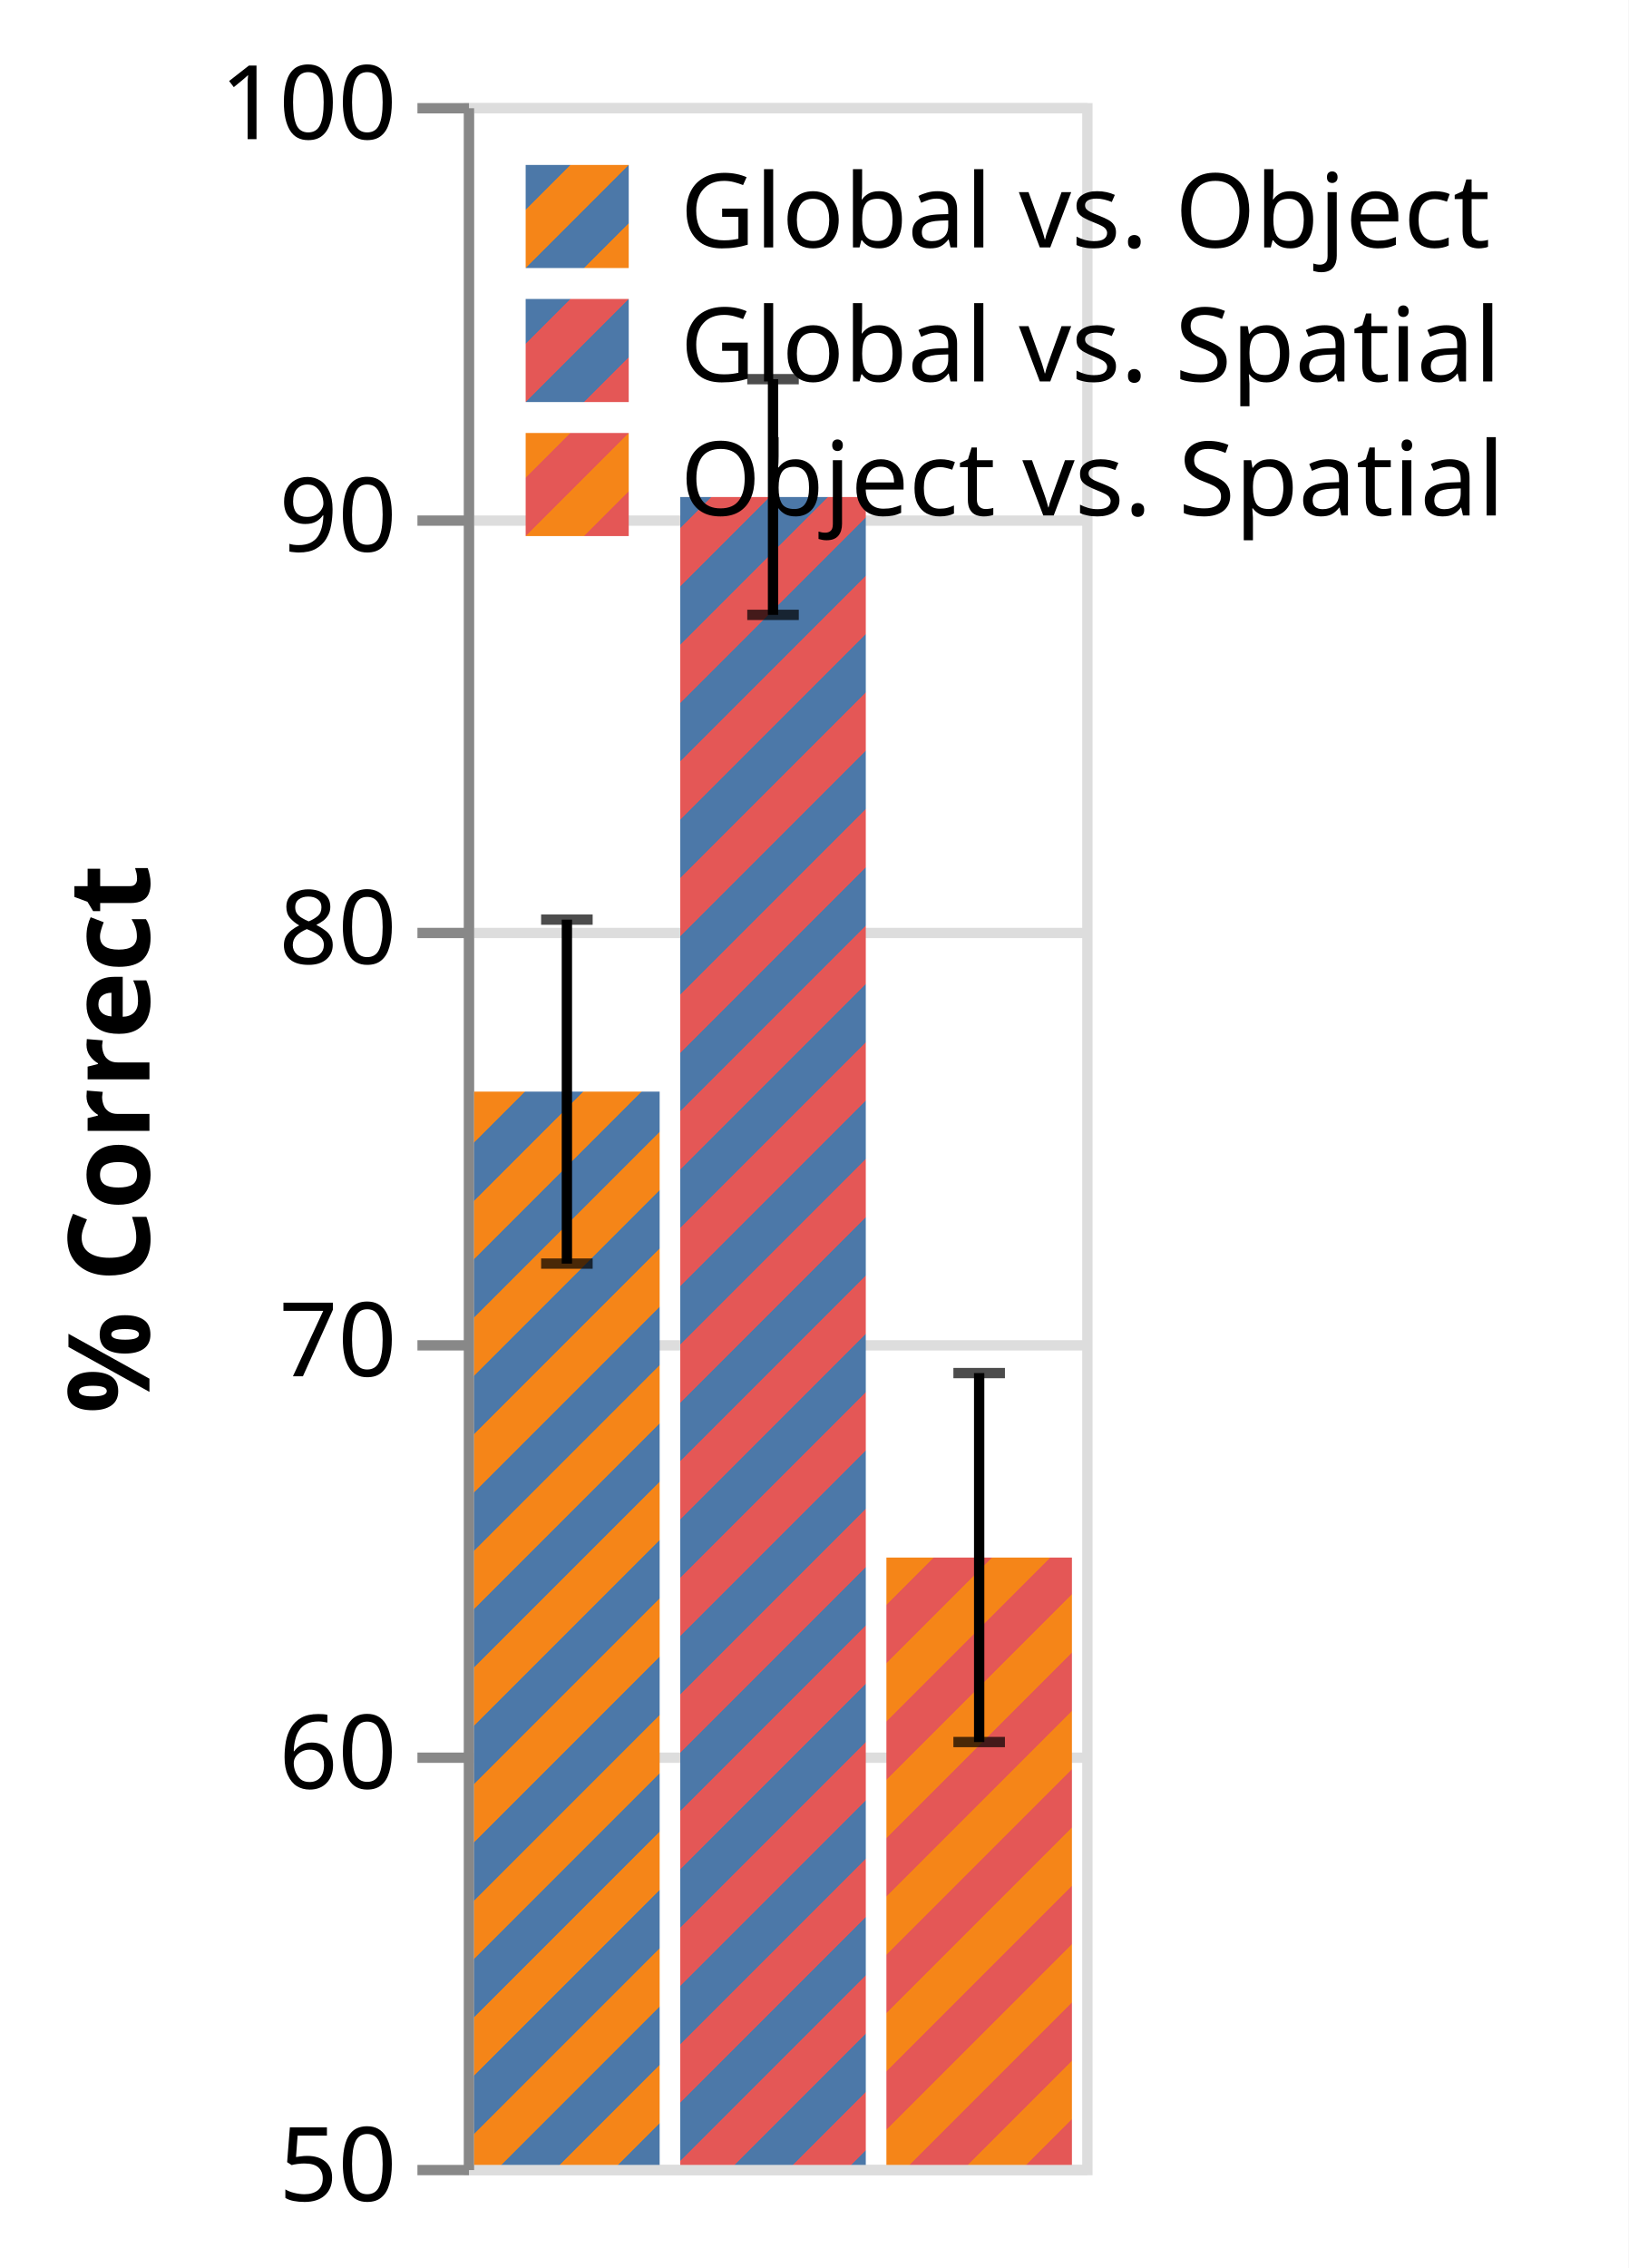
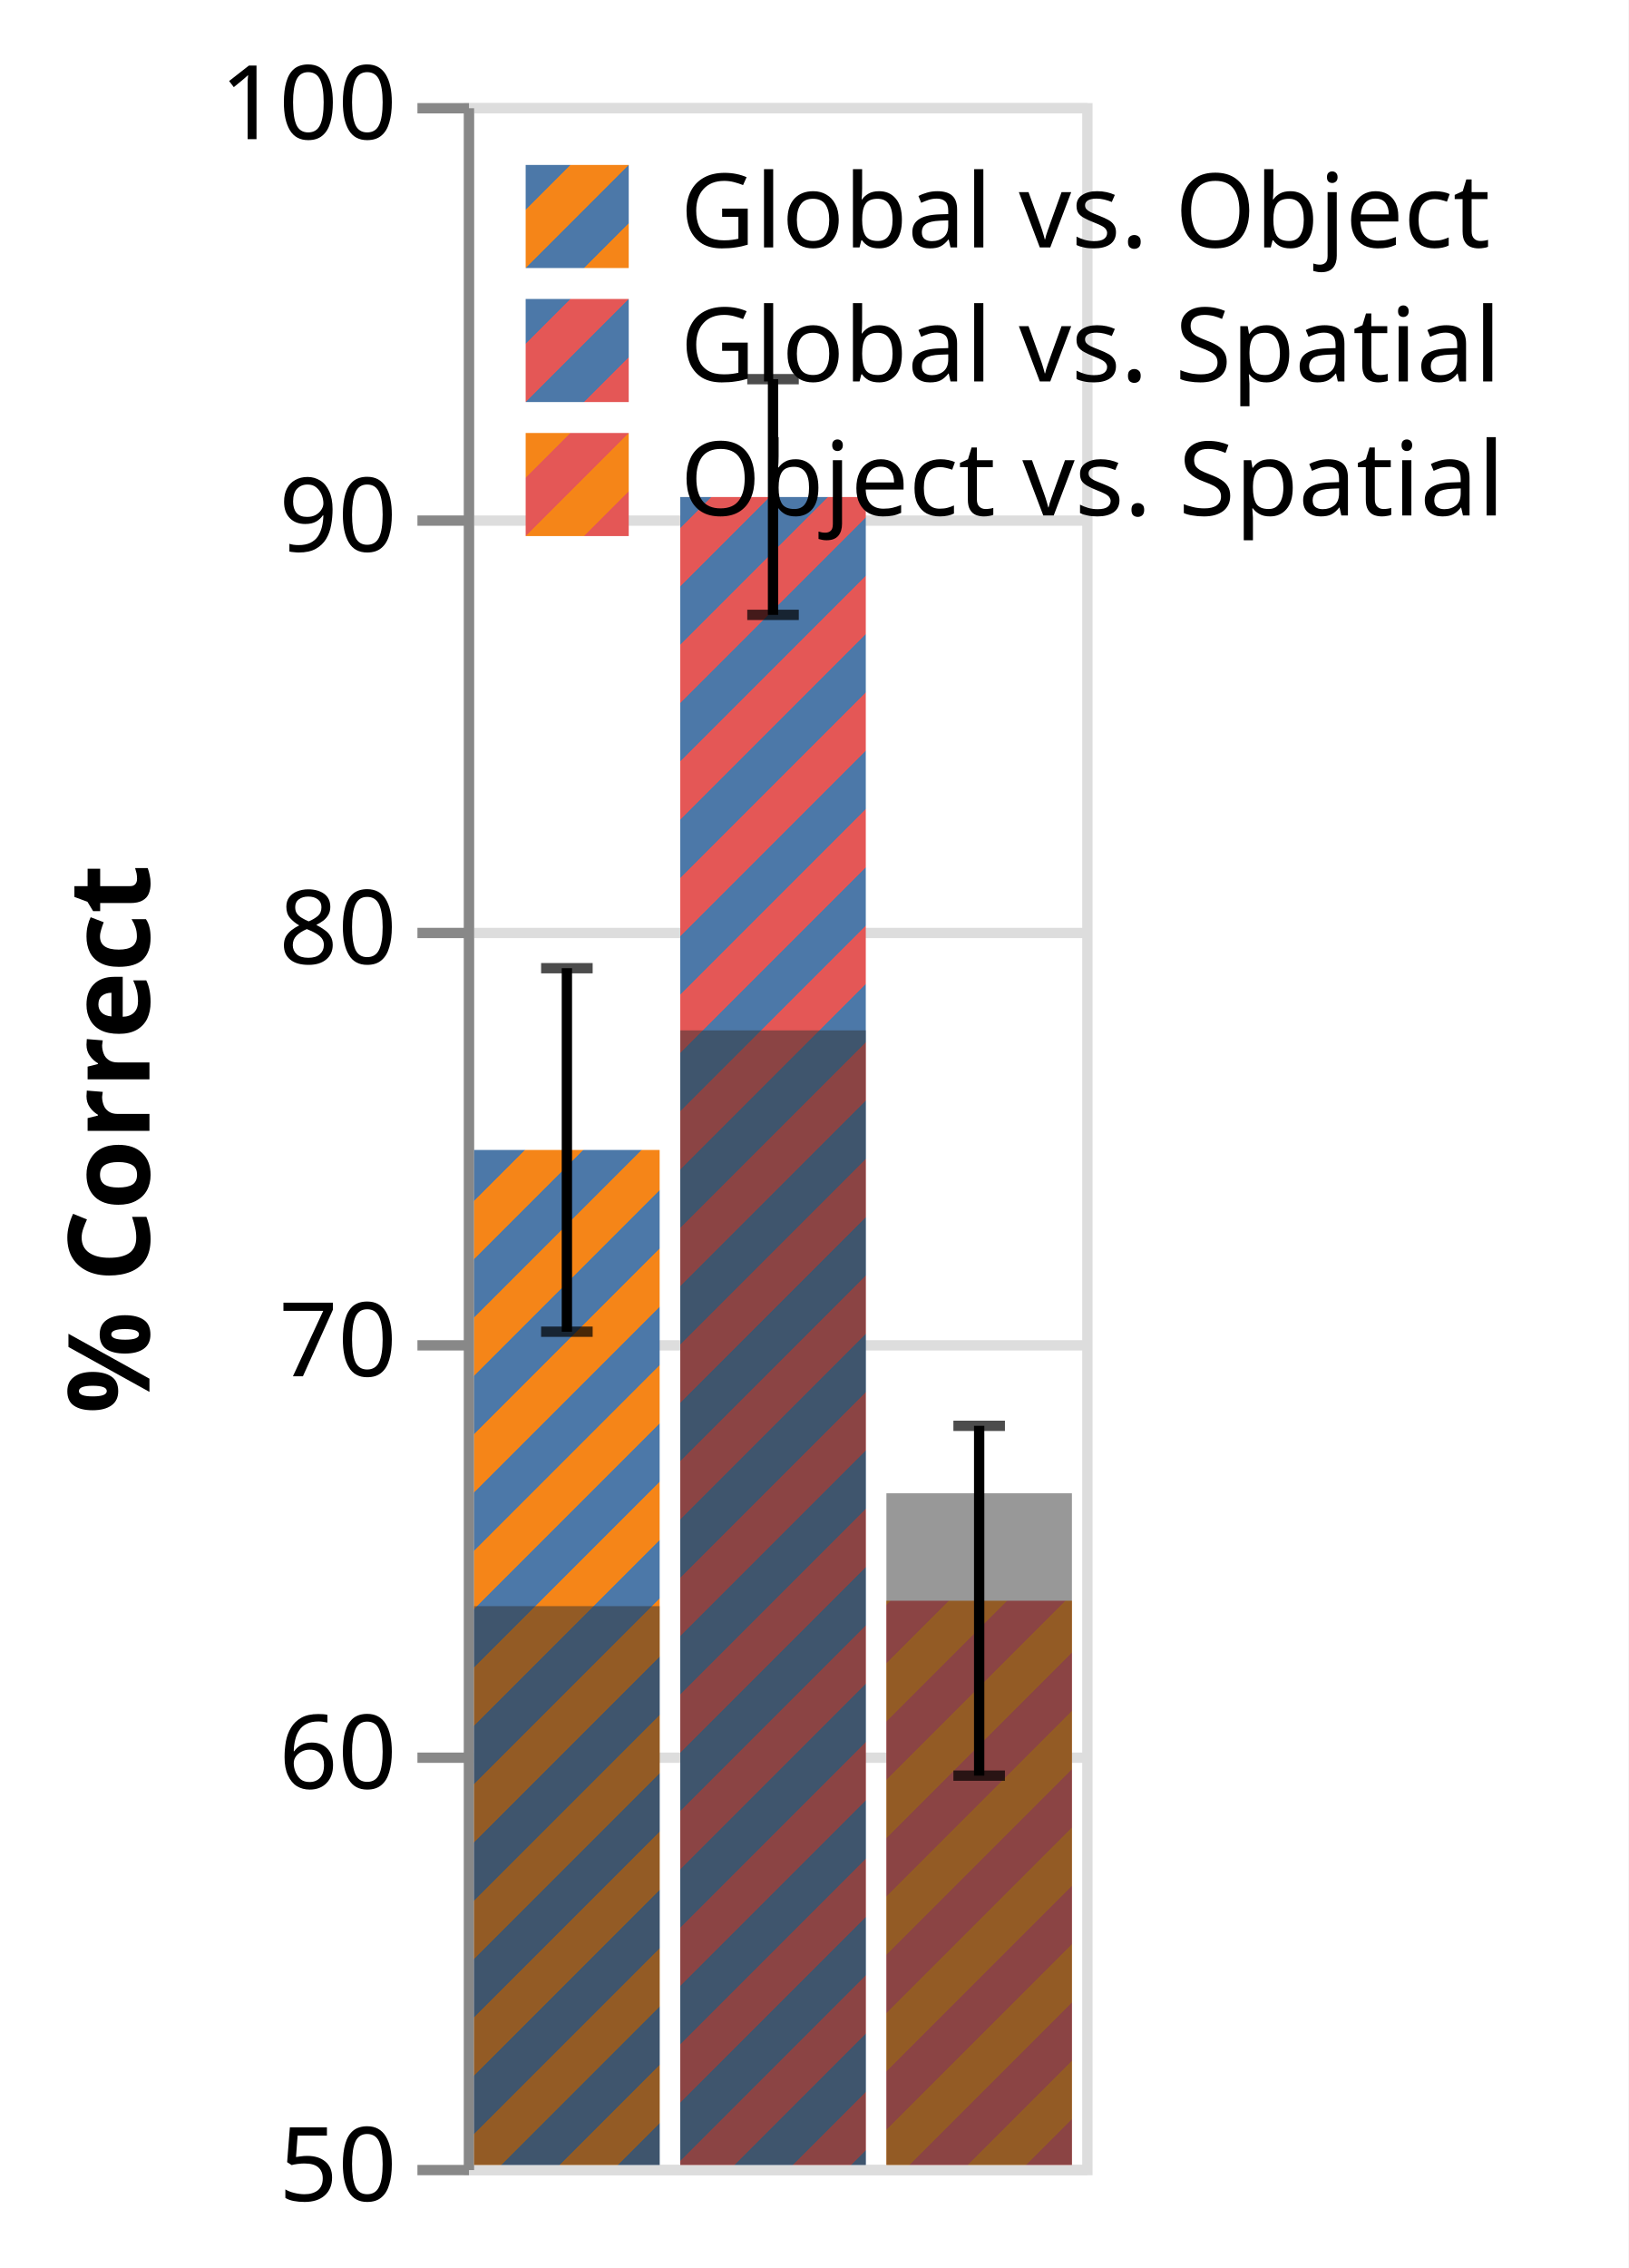
<svg xmlns="http://www.w3.org/2000/svg" class="marks" width="158" height="220" viewBox="0 0 158 220" version="1.1">
  <defs>
-     <pattern id="blue_orange" x="0" y="0" width="8" height="8" patternUnits="userSpaceOnUse" patternTransform="rotate(45)">
-       <rect x="0" y="0" width="4" height="8" style="stroke:none; fill:#4c78a8;" />
-       <rect x="4" y="0" width="4" height="8" style="stroke:none; fill:#f58518;" />
-     </pattern>
    <pattern id="blue_red" x="0" y="0" width="8" height="8" patternUnits="userSpaceOnUse" patternTransform="rotate(45)">
      <rect x="0" y="0" width="4" height="8" style="stroke:none; fill:#4c78a8;" />
      <rect x="4" y="0" width="4" height="8" style="stroke:none; fill:#e45756;" />
    </pattern>
    <pattern id="orange_red" x="0" y="0" width="8" height="8" patternUnits="userSpaceOnUse" patternTransform="rotate(45)">
      <rect x="0" y="0" width="4" height="8" style="stroke:none; fill:#f58518;" />
      <rect x="4" y="0" width="4" height="8" style="stroke:none; fill:#e45756;" />
+     </pattern>
+     <pattern id="blue_orange" x="0" y="0" width="8" height="8" patternUnits="userSpaceOnUse" patternTransform="rotate(45)">
+       <rect x="0" y="0" width="4" height="8" style="stroke:none; fill:#4c78a8;" />
+       <rect x="4" y="0" width="4" height="8" style="stroke:none; fill:#f58518;" />
    </pattern>
  </defs>
  <rect width="158" height="220" fill="white" />
  <g fill="none" stroke-miterlimit="10" transform="translate(45,10)">
    <g class="mark-group role-frame root" role="graphics-object" aria-roledescription="group mark container">
      <g transform="translate(0,0)">
        <path class="background" aria-hidden="true" d="M0.5,0.5h60v200h-60Z" stroke="#ddd" />
        <g>
          <g class="mark-group role-axis" aria-hidden="true">
            <g transform="translate(0.5,0.5)">
              <path class="background" aria-hidden="true" d="M0,0h0v0h0Z" pointer-events="none" />
              <g>
                <g class="mark-rule role-axis-grid" pointer-events="none">
                  <line transform="translate(0,200)" x2="60" y2="0" stroke="#ddd" stroke-width="1" opacity="1" />
                  <line transform="translate(0,160)" x2="60" y2="0" stroke="#ddd" stroke-width="1" opacity="1" />
                  <line transform="translate(0,120)" x2="60" y2="0" stroke="#ddd" stroke-width="1" opacity="1" />
                  <line transform="translate(0,80)" x2="60" y2="0" stroke="#ddd" stroke-width="1" opacity="1" />
                  <line transform="translate(0,40)" x2="60" y2="0" stroke="#ddd" stroke-width="1" opacity="1" />
                  <line transform="translate(0,0)" x2="60" y2="0" stroke="#ddd" stroke-width="1" opacity="1" />
                </g>
              </g>
              <path class="foreground" aria-hidden="true" d="" pointer-events="none" display="none" />
            </g>
          </g>
          <g class="mark-group role-axis" role="graphics-symbol" aria-roledescription="axis" aria-label="Y-axis titled '% Correct' for a linear scale with values from 50 to 100">
            <g transform="translate(0.5,0.5)">
              <path class="background" aria-hidden="true" d="M0,0h0v0h0Z" pointer-events="none" />
              <g>
                <g class="mark-rule role-axis-tick" pointer-events="none">
                  <line transform="translate(0,200)" x2="-5" y2="0" stroke="#888" stroke-width="1" opacity="1" />
                  <line transform="translate(0,160)" x2="-5" y2="0" stroke="#888" stroke-width="1" opacity="1" />
                  <line transform="translate(0,120)" x2="-5" y2="0" stroke="#888" stroke-width="1" opacity="1" />
                  <line transform="translate(0,80)" x2="-5" y2="0" stroke="#888" stroke-width="1" opacity="1" />
                  <line transform="translate(0,40)" x2="-5" y2="0" stroke="#888" stroke-width="1" opacity="1" />
                  <line transform="translate(0,0)" x2="-5" y2="0" stroke="#888" stroke-width="1" opacity="1" />
                </g>
                <g class="mark-text role-axis-label" pointer-events="none">
                  <text text-anchor="end" transform="translate(-7,203)" font-family="sans-serif" font-size="10px" fill="#000" opacity="1">50</text>
                  <text text-anchor="end" transform="translate(-7,163)" font-family="sans-serif" font-size="10px" fill="#000" opacity="1">60</text>
                  <text text-anchor="end" transform="translate(-7,123)" font-family="sans-serif" font-size="10px" fill="#000" opacity="1">70</text>
                  <text text-anchor="end" transform="translate(-7,83)" font-family="sans-serif" font-size="10px" fill="#000" opacity="1">80</text>
                  <text text-anchor="end" transform="translate(-7,43)" font-family="sans-serif" font-size="10px" fill="#000" opacity="1">90</text>
                  <text text-anchor="end" transform="translate(-7,3)" font-family="sans-serif" font-size="10px" fill="#000" opacity="1">100</text>
                </g>
                <g class="mark-rule role-axis-domain" pointer-events="none">
                  <line transform="translate(0,200)" x2="0" y2="-200" stroke="#888" stroke-width="1" opacity="1" />
                </g>
                <g class="mark-text role-axis-title" pointer-events="none">
                  <text text-anchor="middle" transform="translate(-29,100) rotate(-90) translate(0,-2)" font-family="sans-serif" font-size="11px" font-weight="bold" fill="#000" opacity="1">% Correct</text>
                </g>
              </g>
              <path class="foreground" aria-hidden="true" d="" pointer-events="none" display="none" />
            </g>
          </g>
          <g class="mark-rect role-mark layer_0_marks" role="graphics-object" aria-roledescription="rect mark container">
-             <path aria-label="compname: Global vs. Object; % Correct: 76.0277172491" role="graphics-symbol" aria-roledescription="bar" d="M1,95.889h18v104.111h-18Z" fill="url(#blue_orange)" />
+             <path aria-label="compname: Global vs. Object; % Correct: 74.6129167741" role="graphics-symbol" aria-roledescription="bar" d="M1,101.548h18v98.452h-18Z" fill="url(#blue_orange)" />
            <path aria-label="compname: Global vs. Spatial; % Correct: 90.4470995134" role="graphics-symbol" aria-roledescription="bar" d="M21,38.212h18v161.788h-18Z" fill="url(#blue_red)" />
-             <path aria-label="compname: Object vs. Spatial; % Correct: 64.7285069135" role="graphics-symbol" aria-roledescription="bar" d="M41,141.086h18v58.914h-18Z" fill="url(#orange_red)" />
+             <path aria-label="compname: Object vs. Spatial; % Correct: 63.6813583875" role="graphics-symbol" aria-roledescription="bar" d="M41,145.275h18v54.725h-18Z" fill="url(#orange_red)" />
          </g>
-           <g class="mark-rect role-mark layer_1_layer_0_marks" aria-hidden="true">
-             <path d="M7.5,112.072h5v1h-5Z" fill="black" opacity="0.7" />
+           <g class="mark-rect role-mark layer_1_marks" role="graphics-object" aria-roledescription="rect mark container">
+             <path aria-label="compname: Global vs. Object; % Correct: 63.5503061249" role="graphics-symbol" aria-roledescription="bar" d="M1,145.799h18v54.201h-18Z" fill="rgb(50,50,50)" opacity="0.5" />
+             <path aria-label="compname: Global vs. Spatial; % Correct: 77.5131199108" role="graphics-symbol" aria-roledescription="bar" d="M21,89.948h18v110.052h-18Z" fill="rgb(50,50,50)" opacity="0.5" />
+             <path aria-label="compname: Object vs. Spatial; % Correct: 66.2871713854" role="graphics-symbol" aria-roledescription="bar" d="M41,134.851h18v65.149h-18Z" fill="rgb(50,50,50)" opacity="0.5" />
+           </g>
+           <g class="mark-rect role-mark layer_2_layer_0_marks" aria-hidden="true">
+             <path d="M7.5,118.679h5v1h-5Z" fill="black" opacity="0.7" />
            <path d="M27.5,49.143h5v1h-5Z" fill="black" opacity="0.7" />
-             <path d="M47.5,158.481h5v1h-5Z" fill="black" opacity="0.7" />
+             <path d="M47.5,161.741h5v1h-5Z" fill="black" opacity="0.7" />
          </g>
-           <g class="mark-rect role-mark layer_1_layer_1_marks" aria-hidden="true">
-             <path d="M7.5,78.706h5v1h-5Z" fill="black" opacity="0.7" />
+           <g class="mark-rect role-mark layer_2_layer_1_marks" aria-hidden="true">
+             <path d="M7.5,83.417h5v1h-5Z" fill="black" opacity="0.7" />
            <path d="M27.5,26.28h5v1h-5Z" fill="black" opacity="0.7" />
-             <path d="M47.5,122.691h5v1h-5Z" fill="black" opacity="0.7" />
+             <path d="M47.5,127.808h5v1h-5Z" fill="black" opacity="0.7" />
          </g>
-           <g class="mark-rule role-mark layer_1_layer_2_marks" role="graphics-object" aria-roledescription="rule mark container">
-             <line aria-label="% Correct: 71.8570209397; upper_correct: 80.1984135586; compname: Global vs. Object; Mean of correct: 76.0277172491; Mean + stderr of correct: 80.1984135586; Mean - stderr of correct: 71.8570209397" role="graphics-symbol" aria-roledescription="errorbar" transform="translate(10,112.5719)" x2="0" y2="-33.366" stroke="black" />
+           <g class="mark-rule role-mark layer_2_layer_2_marks" role="graphics-object" aria-roledescription="rule mark container">
+             <line aria-label="% Correct: 70.2051978735; upper_correct: 79.0206356748; compname: Global vs. Object; Mean of correct: 74.6129167741; Mean + stderr of correct: 79.0206356748; Mean - stderr of correct: 70.2051978735" role="graphics-symbol" aria-roledescription="errorbar" transform="translate(10,119.1792)" x2="0" y2="-35.262" stroke="black" />
            <line aria-label="% Correct: 87.589196803; upper_correct: 93.3050022239; compname: Global vs. Spatial; Mean of correct: 90.4470995134; Mean + stderr of correct: 93.3050022239; Mean - stderr of correct: 87.589196803" role="graphics-symbol" aria-roledescription="errorbar" transform="translate(30,49.64321)" x2="0" y2="-22.863" stroke="black" />
-             <line aria-label="% Correct: 60.2546917635; upper_correct: 69.2023220635; compname: Object vs. Spatial; Mean of correct: 64.7285069135; Mean + stderr of correct: 69.2023220635; Mean - stderr of correct: 60.2546917635" role="graphics-symbol" aria-roledescription="errorbar" transform="translate(50,158.9812)" x2="0" y2="-35.791" stroke="black" />
+             <line aria-label="% Correct: 59.4398125881; upper_correct: 67.9229041869; compname: Object vs. Spatial; Mean of correct: 63.6813583875; Mean + stderr of correct: 67.9229041869; Mean - stderr of correct: 59.4398125881" role="graphics-symbol" aria-roledescription="errorbar" transform="translate(50,162.2407)" x2="0" y2="-33.932" stroke="black" />
          </g>
          <g class="mark-group role-legend" role="graphics-symbol" aria-roledescription="legend" aria-label="Symbol legend for fill color with 3 values: Global vs. Object, Global vs. Spatial, Object vs. Spatial">
            <g transform="translate(5,5)">
              <path class="background" aria-hidden="true" d="M0,0h103v37h-103Z" pointer-events="none" />
              <g>
                <g class="mark-group role-legend-entry">
                  <g transform="translate(0,0)">
                    <path class="background" aria-hidden="true" d="M0,0h0v0h0Z" pointer-events="none" />
                    <g>
                      <g class="mark-group role-scope" role="graphics-object" aria-roledescription="group mark container">
                        <g transform="translate(0,0)">
                          <path class="background" aria-hidden="true" d="M0,0h103v11h-103Z" pointer-events="none" opacity="1" />
                          <g>
                            <g class="mark-symbol role-legend-symbol" pointer-events="none">
                              <path transform="translate(6,6)" d="M-5,-5h10v10h-10Z" fill="url(#blue_orange)" stroke-width="1.5" opacity="1" />
                            </g>
                            <g class="mark-text role-legend-label" pointer-events="none">
                              <text text-anchor="start" transform="translate(16,9)" font-family="sans-serif" font-size="10px" fill="#000" opacity="1">Global vs. Object</text>
                            </g>
                          </g>
                          <path class="foreground" aria-hidden="true" d="" pointer-events="none" display="none" />
                        </g>
                        <g transform="translate(0,13)">
                          <path class="background" aria-hidden="true" d="M0,0h103v11h-103Z" pointer-events="none" opacity="1" />
                          <g>
                            <g class="mark-symbol role-legend-symbol" pointer-events="none">
                              <path transform="translate(6,6)" d="M-5,-5h10v10h-10Z" fill="url(#blue_red)" stroke-width="1.5" opacity="1" />
                            </g>
                            <g class="mark-text role-legend-label" pointer-events="none">
                              <text text-anchor="start" transform="translate(16,9)" font-family="sans-serif" font-size="10px" fill="#000" opacity="1">Global vs. Spatial</text>
                            </g>
                          </g>
                          <path class="foreground" aria-hidden="true" d="" pointer-events="none" display="none" />
                        </g>
                        <g transform="translate(0,26)">
                          <path class="background" aria-hidden="true" d="M0,0h103v11h-103Z" pointer-events="none" opacity="1" />
                          <g>
                            <g class="mark-symbol role-legend-symbol" pointer-events="none">
                              <path transform="translate(6,6)" d="M-5,-5h10v10h-10Z" fill="url(#orange_red)" stroke-width="1.5" opacity="1" />
                            </g>
                            <g class="mark-text role-legend-label" pointer-events="none">
                              <text text-anchor="start" transform="translate(16,9)" font-family="sans-serif" font-size="10px" fill="#000" opacity="1">Object vs. Spatial</text>
                            </g>
                          </g>
                          <path class="foreground" aria-hidden="true" d="" pointer-events="none" display="none" />
                        </g>
                      </g>
                    </g>
                    <path class="foreground" aria-hidden="true" d="" pointer-events="none" display="none" />
                  </g>
                </g>
              </g>
              <path class="foreground" aria-hidden="true" d="" pointer-events="none" display="none" />
            </g>
          </g>
        </g>
        <path class="foreground" aria-hidden="true" d="" display="none" />
      </g>
    </g>
  </g>
</svg>
